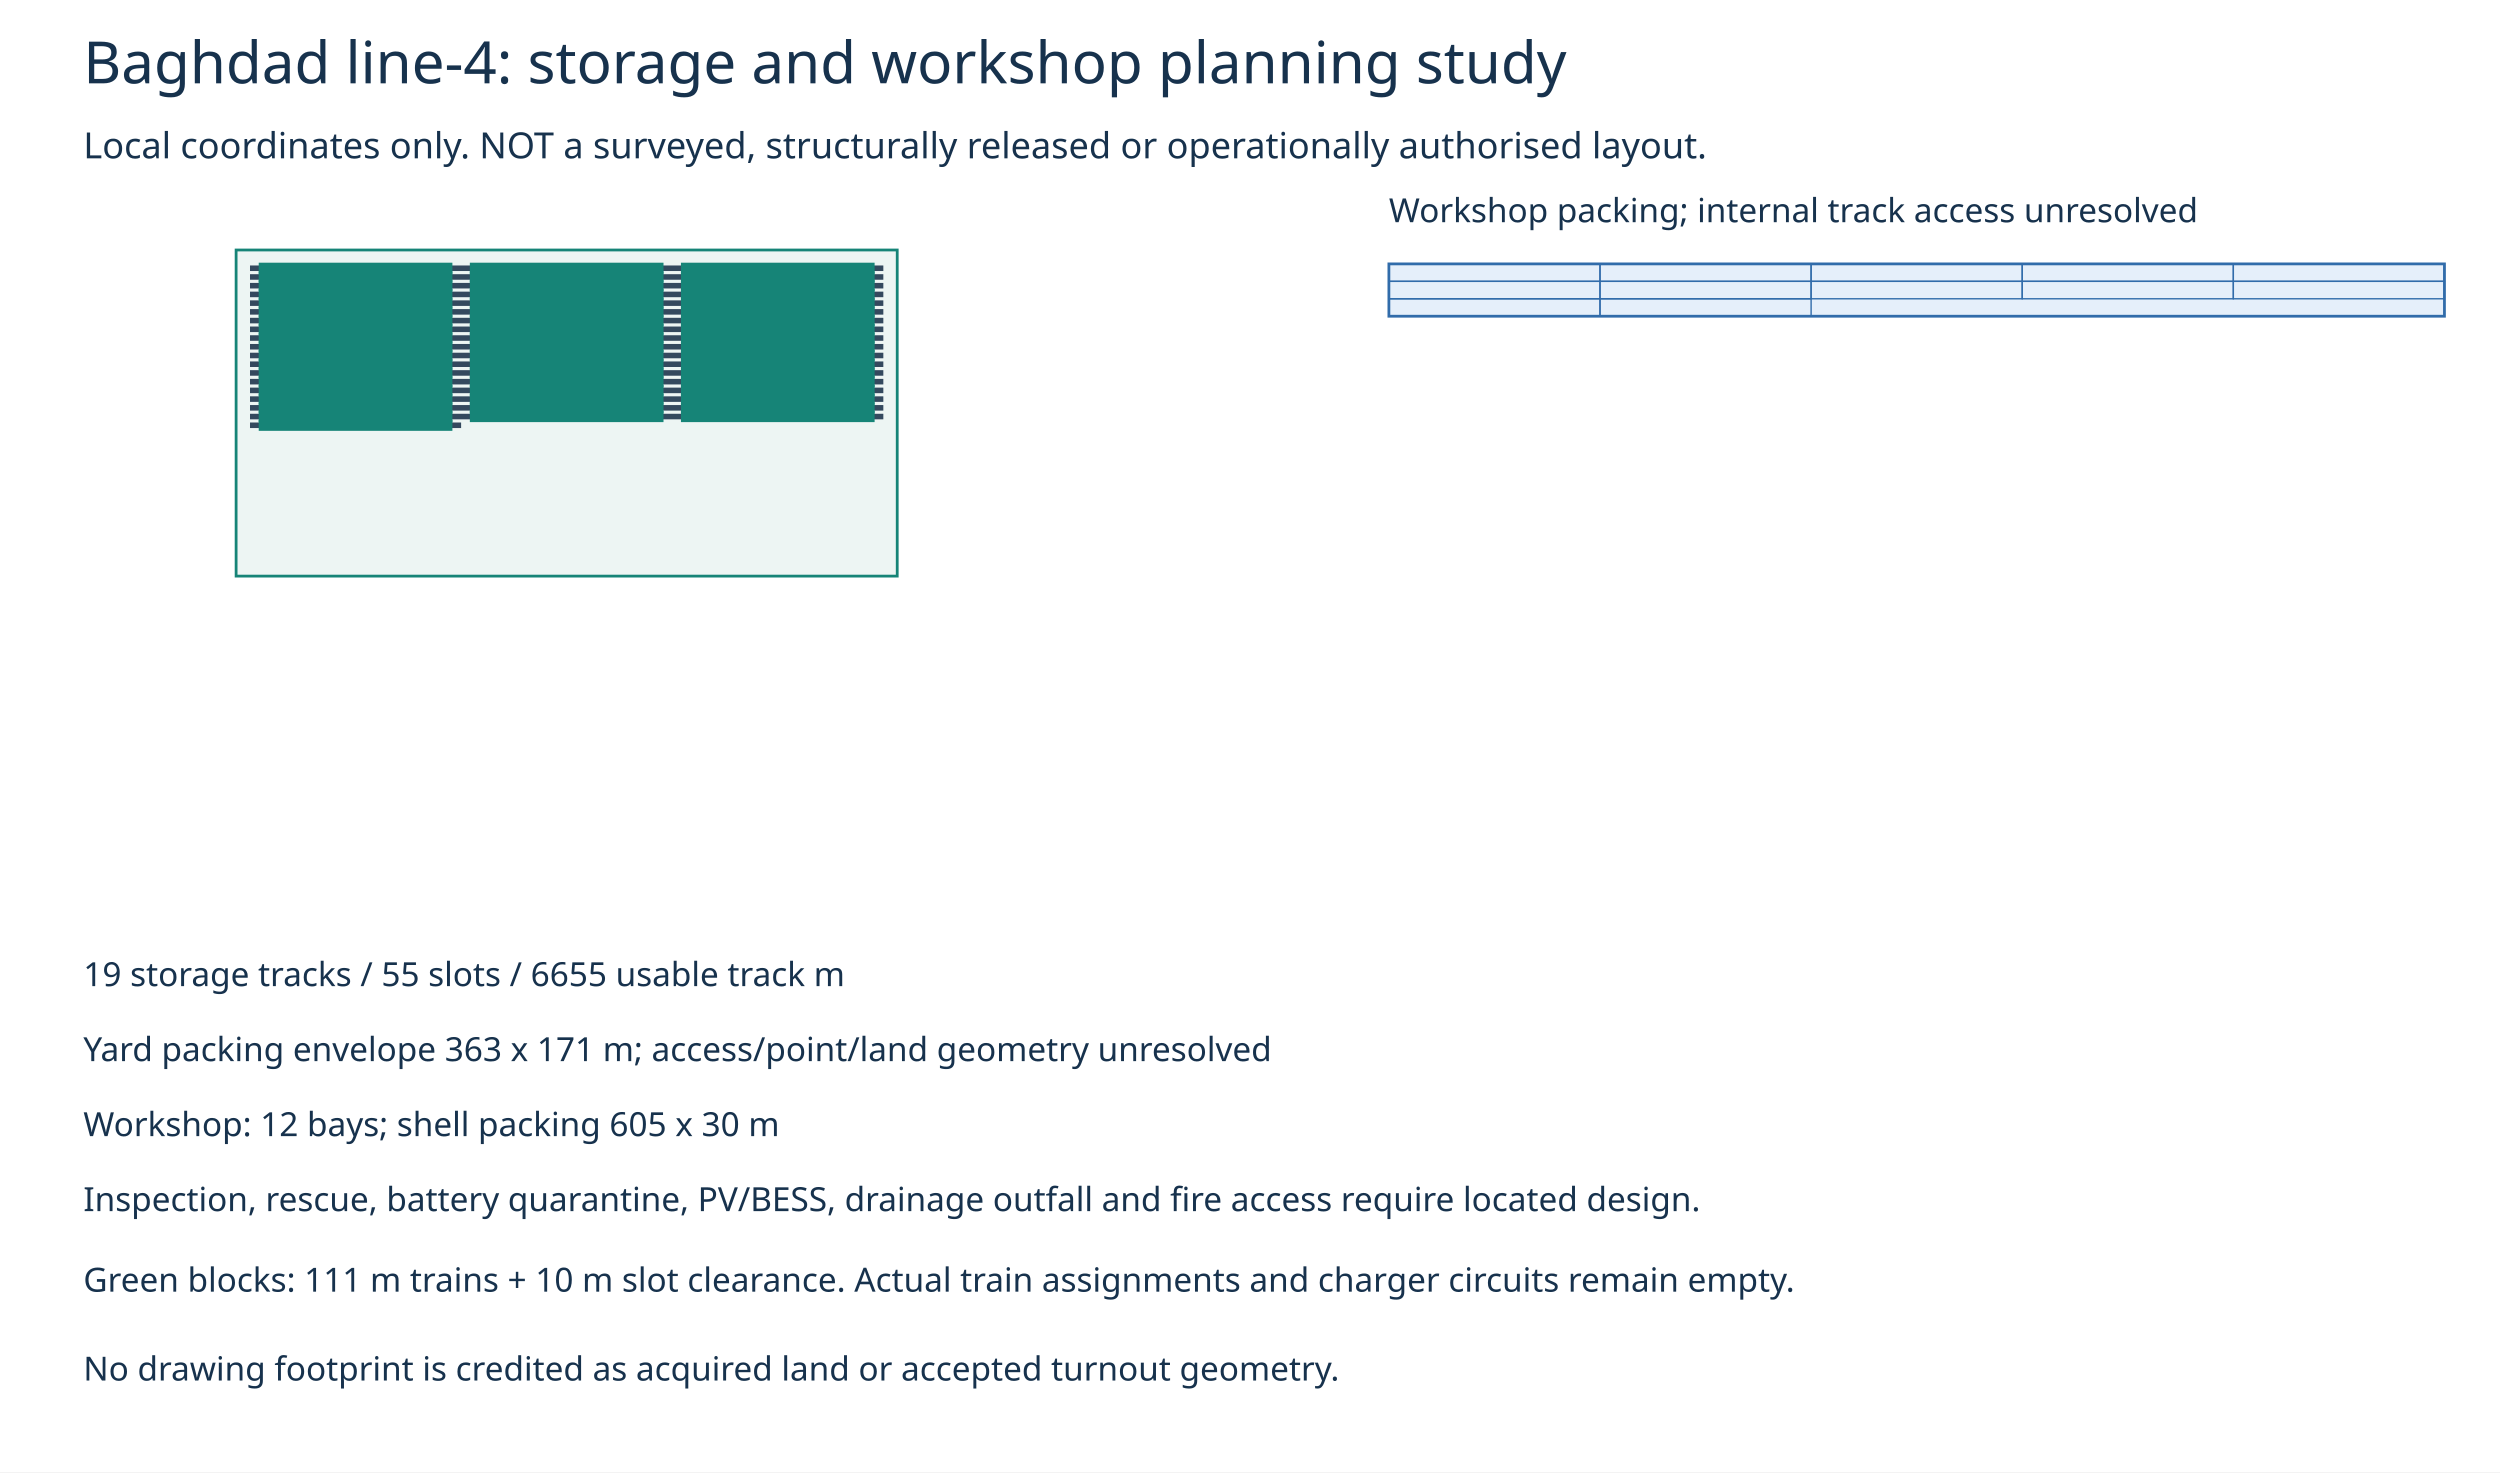
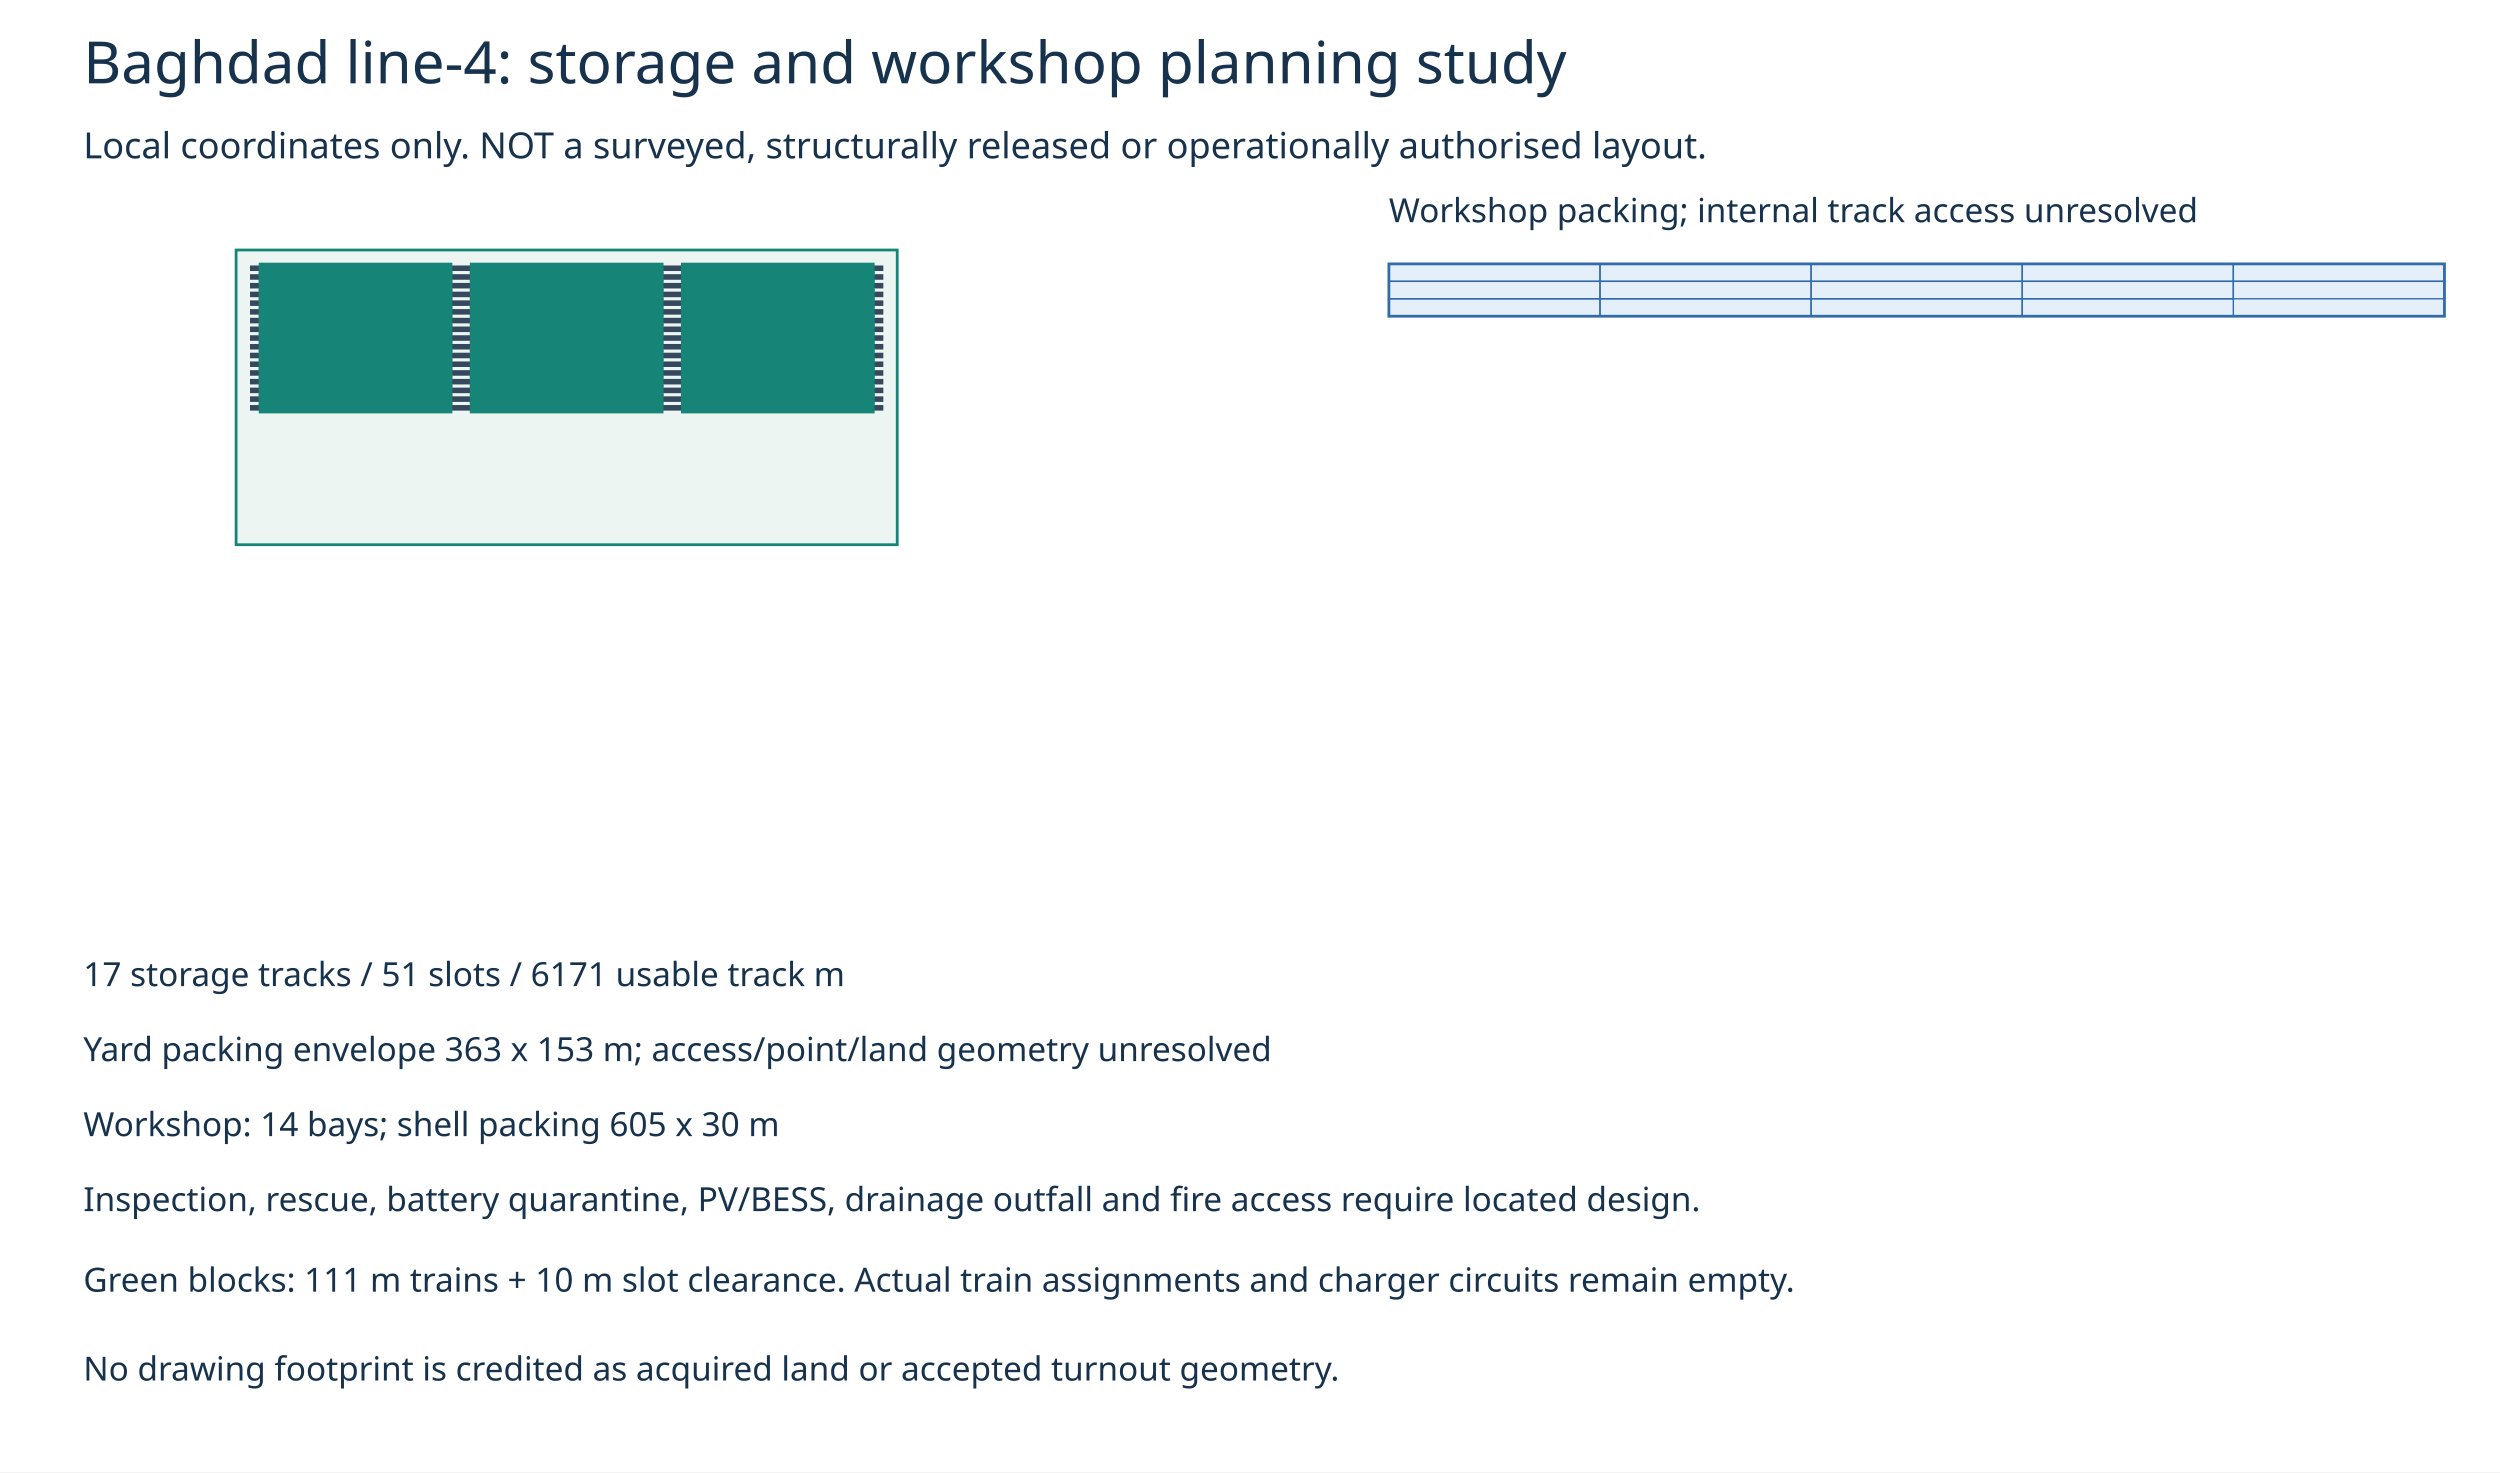
<svg xmlns="http://www.w3.org/2000/svg" width="900" height="530" viewBox="0 0 900 530">
  <rect width="900" height="530" fill="white" />
  <g font-family="sans-serif" fill="#17324d">
    <text x="30" y="30" font-size="21">Baghdad line-4: storage and workshop planning study</text>
    <text x="30" y="57" font-size="13">Local coordinates only. NOT a surveyed, structurally released or operationally authorised layout.</text>
-     <rect x="85" y="90" width="238.00" height="117.40" fill="#edf5f3" stroke="#168477" />
+     <rect x="85" y="90" width="238.00" height="106.10" fill="#edf5f3" stroke="#168477" />
    <path d="M90 96.57 H318.00" stroke="#34495e" stroke-width="2" />
    <rect x="93.14" y="94.57" width="69.72" height="4" fill="#168477" />
    <rect x="169.14" y="94.57" width="69.72" height="4" fill="#168477" />
    <rect x="245.14" y="94.57" width="69.72" height="4" fill="#168477" />
    <path d="M90 99.71 H318.00" stroke="#34495e" stroke-width="2" />
    <rect x="93.14" y="97.71" width="69.72" height="4" fill="#168477" />
    <rect x="169.14" y="97.71" width="69.72" height="4" fill="#168477" />
    <rect x="245.14" y="97.71" width="69.72" height="4" fill="#168477" />
    <path d="M90 102.85 H318.00" stroke="#34495e" stroke-width="2" />
    <rect x="93.14" y="100.85" width="69.72" height="4" fill="#168477" />
    <rect x="169.14" y="100.85" width="69.72" height="4" fill="#168477" />
    <rect x="245.14" y="100.85" width="69.72" height="4" fill="#168477" />
    <path d="M90 105.99 H318.00" stroke="#34495e" stroke-width="2" />
    <rect x="93.14" y="103.99" width="69.72" height="4" fill="#168477" />
    <rect x="169.14" y="103.99" width="69.72" height="4" fill="#168477" />
    <rect x="245.14" y="103.99" width="69.72" height="4" fill="#168477" />
    <path d="M90 109.13 H318.00" stroke="#34495e" stroke-width="2" />
    <rect x="93.14" y="107.13" width="69.72" height="4" fill="#168477" />
    <rect x="169.14" y="107.13" width="69.72" height="4" fill="#168477" />
    <rect x="245.14" y="107.13" width="69.72" height="4" fill="#168477" />
    <path d="M90 112.27 H318.00" stroke="#34495e" stroke-width="2" />
    <rect x="93.14" y="110.27" width="69.72" height="4" fill="#168477" />
    <rect x="169.14" y="110.27" width="69.72" height="4" fill="#168477" />
    <rect x="245.14" y="110.27" width="69.72" height="4" fill="#168477" />
    <path d="M90 115.41 H318.00" stroke="#34495e" stroke-width="2" />
    <rect x="93.14" y="113.41" width="69.72" height="4" fill="#168477" />
    <rect x="169.14" y="113.41" width="69.72" height="4" fill="#168477" />
    <rect x="245.14" y="113.41" width="69.72" height="4" fill="#168477" />
    <path d="M90 118.55 H318.00" stroke="#34495e" stroke-width="2" />
    <rect x="93.14" y="116.55" width="69.72" height="4" fill="#168477" />
    <rect x="169.14" y="116.55" width="69.72" height="4" fill="#168477" />
    <rect x="245.14" y="116.55" width="69.72" height="4" fill="#168477" />
    <path d="M90 121.69 H318.00" stroke="#34495e" stroke-width="2" />
    <rect x="93.14" y="119.69" width="69.72" height="4" fill="#168477" />
    <rect x="169.14" y="119.69" width="69.72" height="4" fill="#168477" />
    <rect x="245.14" y="119.69" width="69.72" height="4" fill="#168477" />
    <path d="M90 124.83 H318.00" stroke="#34495e" stroke-width="2" />
    <rect x="93.14" y="122.83" width="69.72" height="4" fill="#168477" />
    <rect x="169.14" y="122.83" width="69.72" height="4" fill="#168477" />
    <rect x="245.14" y="122.83" width="69.72" height="4" fill="#168477" />
    <path d="M90 127.98 H318.00" stroke="#34495e" stroke-width="2" />
    <rect x="93.14" y="125.98" width="69.72" height="4" fill="#168477" />
    <rect x="169.14" y="125.98" width="69.72" height="4" fill="#168477" />
    <rect x="245.14" y="125.98" width="69.72" height="4" fill="#168477" />
    <path d="M90 131.12 H318.00" stroke="#34495e" stroke-width="2" />
    <rect x="93.14" y="129.12" width="69.72" height="4" fill="#168477" />
    <rect x="169.14" y="129.12" width="69.72" height="4" fill="#168477" />
    <rect x="245.14" y="129.12" width="69.72" height="4" fill="#168477" />
    <path d="M90 134.26 H318.00" stroke="#34495e" stroke-width="2" />
    <rect x="93.14" y="132.26" width="69.72" height="4" fill="#168477" />
    <rect x="169.14" y="132.26" width="69.72" height="4" fill="#168477" />
    <rect x="245.14" y="132.26" width="69.72" height="4" fill="#168477" />
    <path d="M90 137.40 H318.00" stroke="#34495e" stroke-width="2" />
    <rect x="93.14" y="135.40" width="69.72" height="4" fill="#168477" />
    <rect x="169.14" y="135.40" width="69.72" height="4" fill="#168477" />
    <rect x="245.14" y="135.40" width="69.72" height="4" fill="#168477" />
    <path d="M90 140.54 H318.00" stroke="#34495e" stroke-width="2" />
    <rect x="93.14" y="138.54" width="69.72" height="4" fill="#168477" />
    <rect x="169.14" y="138.54" width="69.72" height="4" fill="#168477" />
    <rect x="245.14" y="138.54" width="69.72" height="4" fill="#168477" />
    <path d="M90 143.68 H318.00" stroke="#34495e" stroke-width="2" />
    <rect x="93.14" y="141.68" width="69.72" height="4" fill="#168477" />
    <rect x="169.14" y="141.68" width="69.72" height="4" fill="#168477" />
    <rect x="245.14" y="141.68" width="69.72" height="4" fill="#168477" />
    <path d="M90 146.82 H318.00" stroke="#34495e" stroke-width="2" />
    <rect x="93.14" y="144.82" width="69.72" height="4" fill="#168477" />
    <rect x="169.14" y="144.82" width="69.72" height="4" fill="#168477" />
    <rect x="245.14" y="144.82" width="69.72" height="4" fill="#168477" />
-     <path d="M90 149.96 H318.00" stroke="#34495e" stroke-width="2" />
-     <rect x="93.14" y="147.96" width="69.72" height="4" fill="#168477" />
-     <rect x="169.14" y="147.96" width="69.72" height="4" fill="#168477" />
-     <rect x="245.14" y="147.96" width="69.72" height="4" fill="#168477" />
-     <path d="M90 153.10 H166.00" stroke="#34495e" stroke-width="2" />
-     <rect x="93.14" y="151.10" width="69.72" height="4" fill="#168477" />
    <rect x="500" y="95" width="380.00" height="18.84" fill="#e5effa" stroke="#316caa" />
    <rect x="500.00" y="95.00" width="76.00" height="6.28" fill="none" stroke="#316caa" stroke-width="0.5" />
    <rect x="576.00" y="95.00" width="76.00" height="6.28" fill="none" stroke="#316caa" stroke-width="0.5" />
    <rect x="652.00" y="95.00" width="76.00" height="6.28" fill="none" stroke="#316caa" stroke-width="0.5" />
    <rect x="728.00" y="95.00" width="76.00" height="6.28" fill="none" stroke="#316caa" stroke-width="0.5" />
    <rect x="804.00" y="95.00" width="76.00" height="6.28" fill="none" stroke="#316caa" stroke-width="0.5" />
    <rect x="500.00" y="101.28" width="76.00" height="6.28" fill="none" stroke="#316caa" stroke-width="0.5" />
    <rect x="576.00" y="101.28" width="76.00" height="6.28" fill="none" stroke="#316caa" stroke-width="0.5" />
    <rect x="652.00" y="101.28" width="76.00" height="6.28" fill="none" stroke="#316caa" stroke-width="0.5" />
    <rect x="728.00" y="101.28" width="76.00" height="6.28" fill="none" stroke="#316caa" stroke-width="0.5" />
    <rect x="804.00" y="101.28" width="76.00" height="6.28" fill="none" stroke="#316caa" stroke-width="0.5" />
    <rect x="500.00" y="107.56" width="76.00" height="6.28" fill="none" stroke="#316caa" stroke-width="0.5" />
    <rect x="576.00" y="107.56" width="76.00" height="6.28" fill="none" stroke="#316caa" stroke-width="0.5" />
+     <rect x="652.00" y="107.56" width="76.00" height="6.28" fill="none" stroke="#316caa" stroke-width="0.5" />
+     <rect x="728.00" y="107.56" width="76.00" height="6.28" fill="none" stroke="#316caa" stroke-width="0.5" />
    <text x="500" y="80" font-size="12">Workshop packing; internal track access unresolved</text>
-     <text x="30" y="355">19 storage tracks / 55 slots / 6655 usable track m</text>
-     <text x="30" y="382">Yard packing envelope 363 x 171 m; access/point/land geometry unresolved</text>
-     <text x="30" y="409">Workshop: 12 bays; shell packing 605 x 30 m</text>
+     <text x="30" y="355">17 storage tracks / 51 slots / 6171 usable track m</text>
+     <text x="30" y="382">Yard packing envelope 363 x 153 m; access/point/land geometry unresolved</text>
+     <text x="30" y="409">Workshop: 14 bays; shell packing 605 x 30 m</text>
    <text x="30" y="436">Inspection, rescue, battery quarantine, PV/BESS, drainage outfall and fire access require located design.</text>
    <text x="30" y="465">Green blocks: 111 m trains + 10 m slot clearance. Actual train assignments and charger circuits remain empty.</text>
    <text x="30" y="497">No drawing footprint is credited as acquired land or accepted turnout geometry.</text>
  </g>
</svg>
